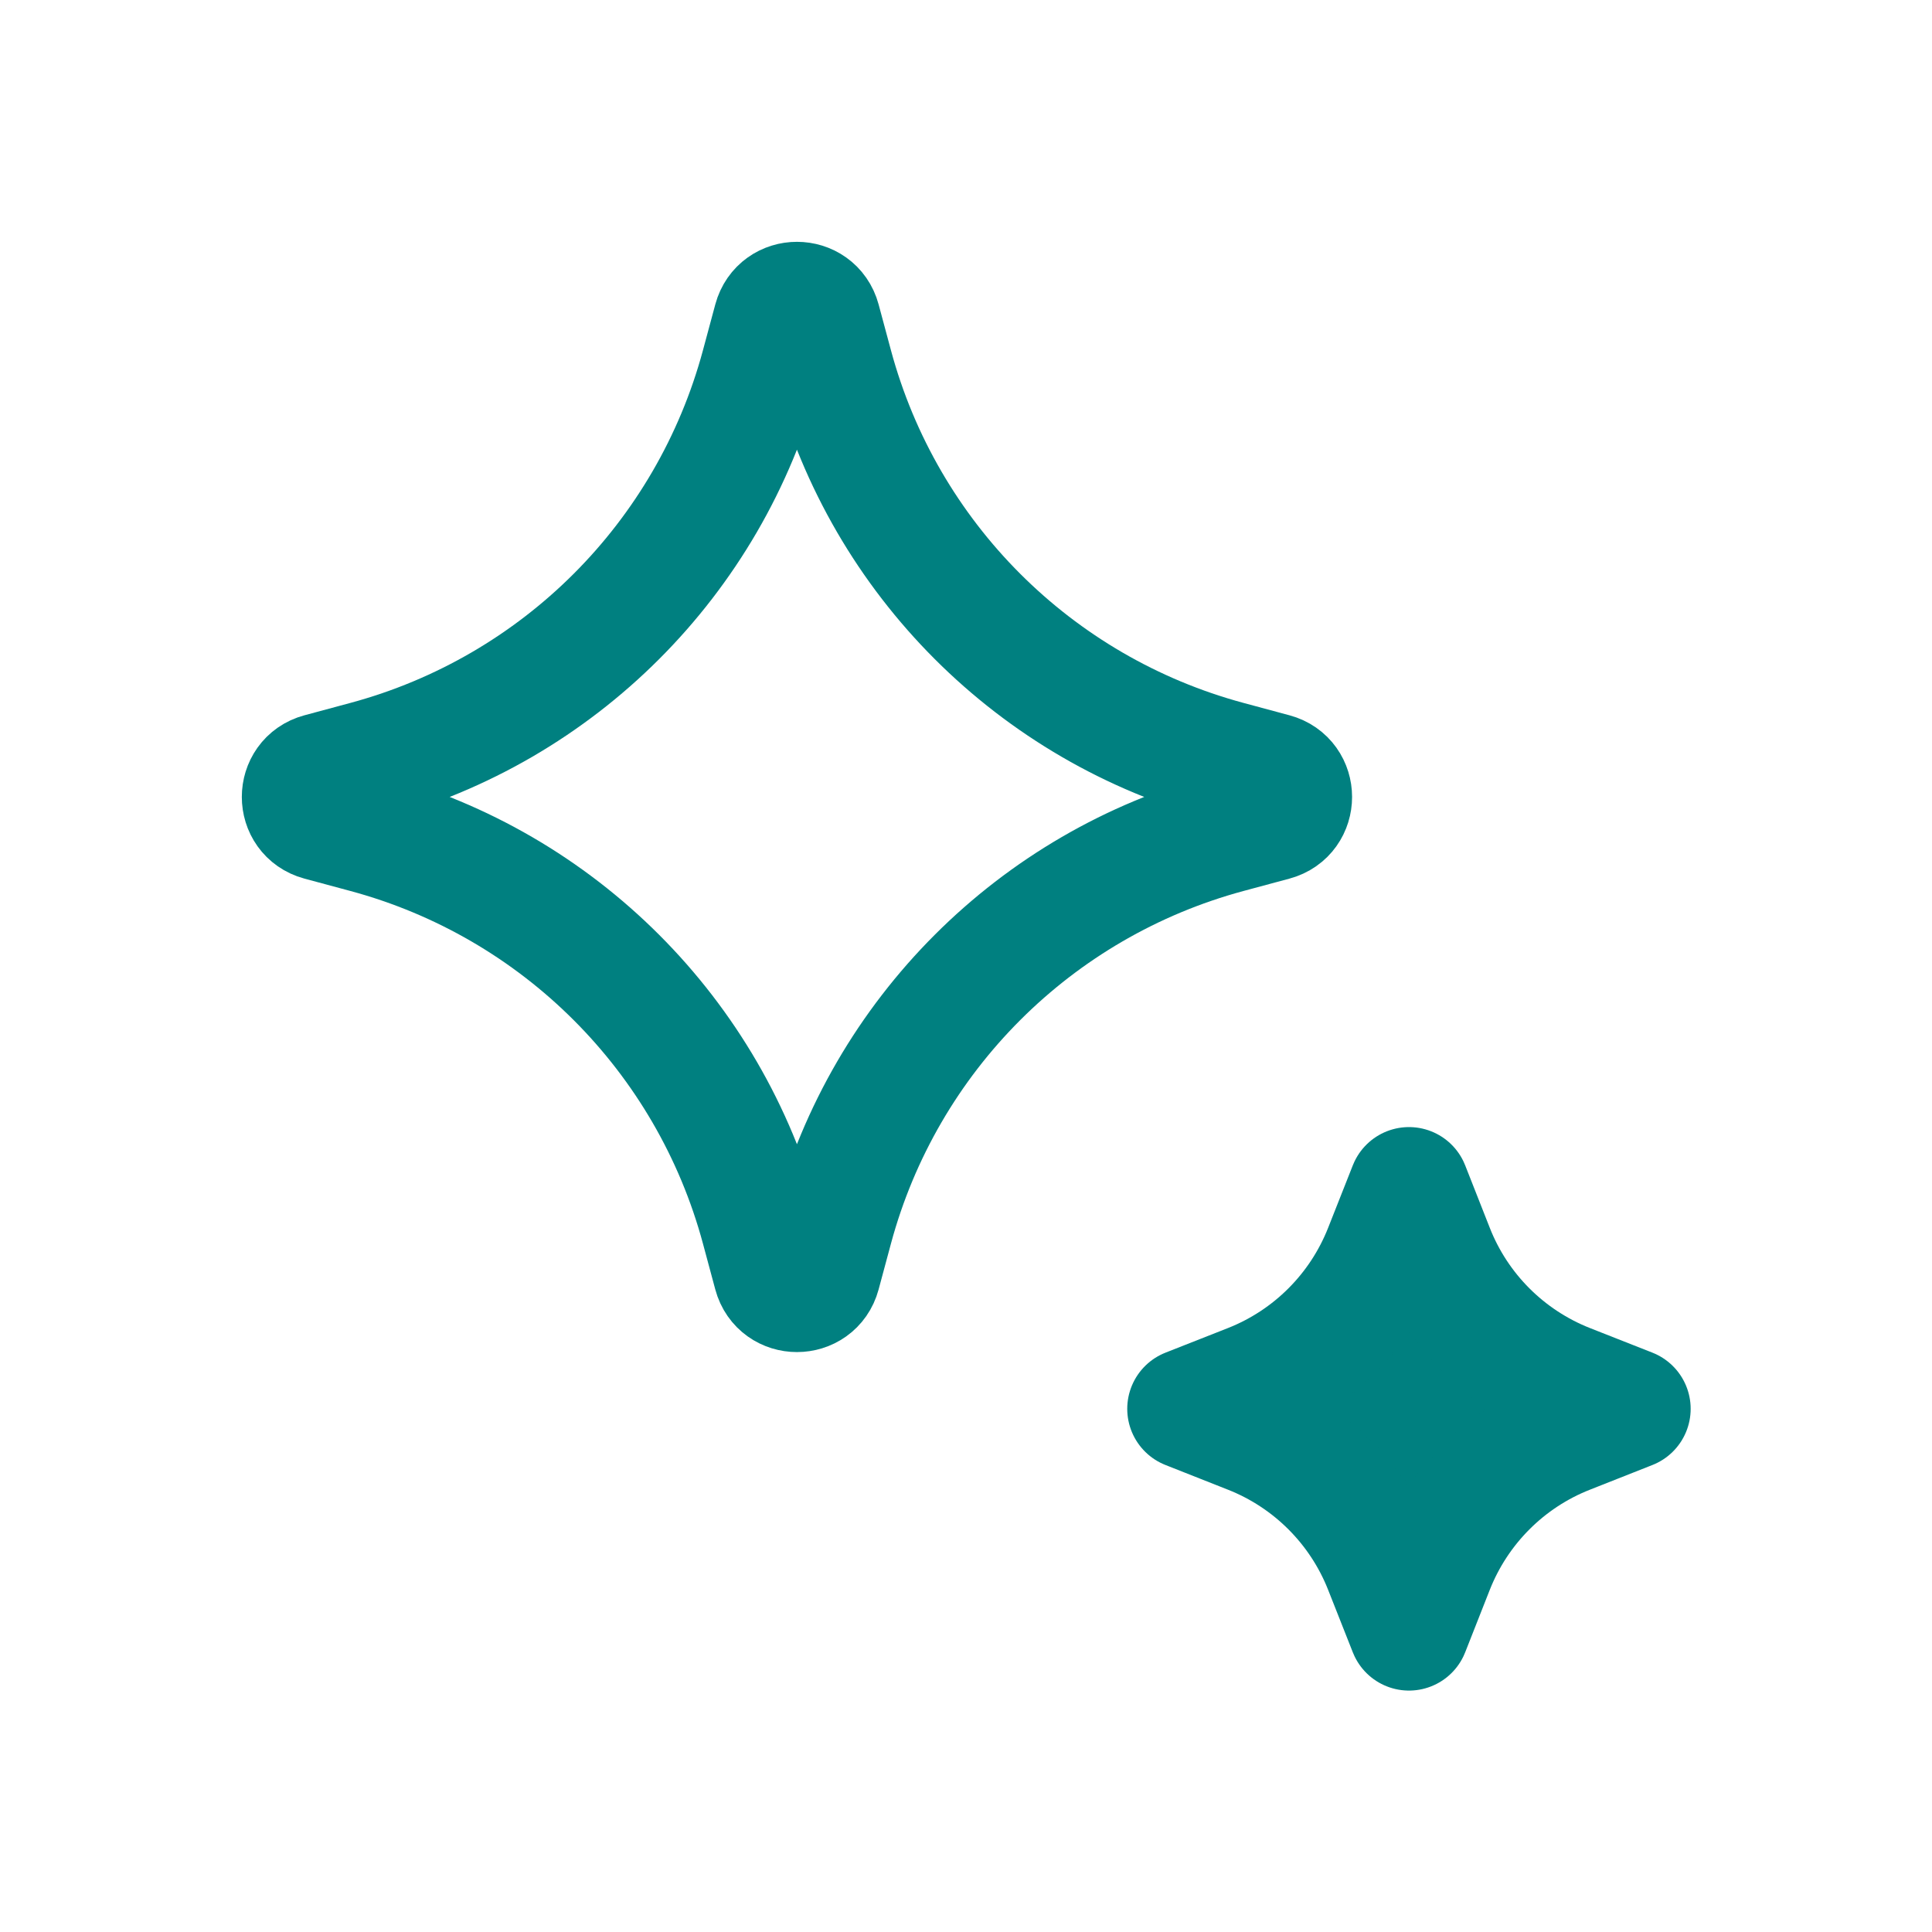
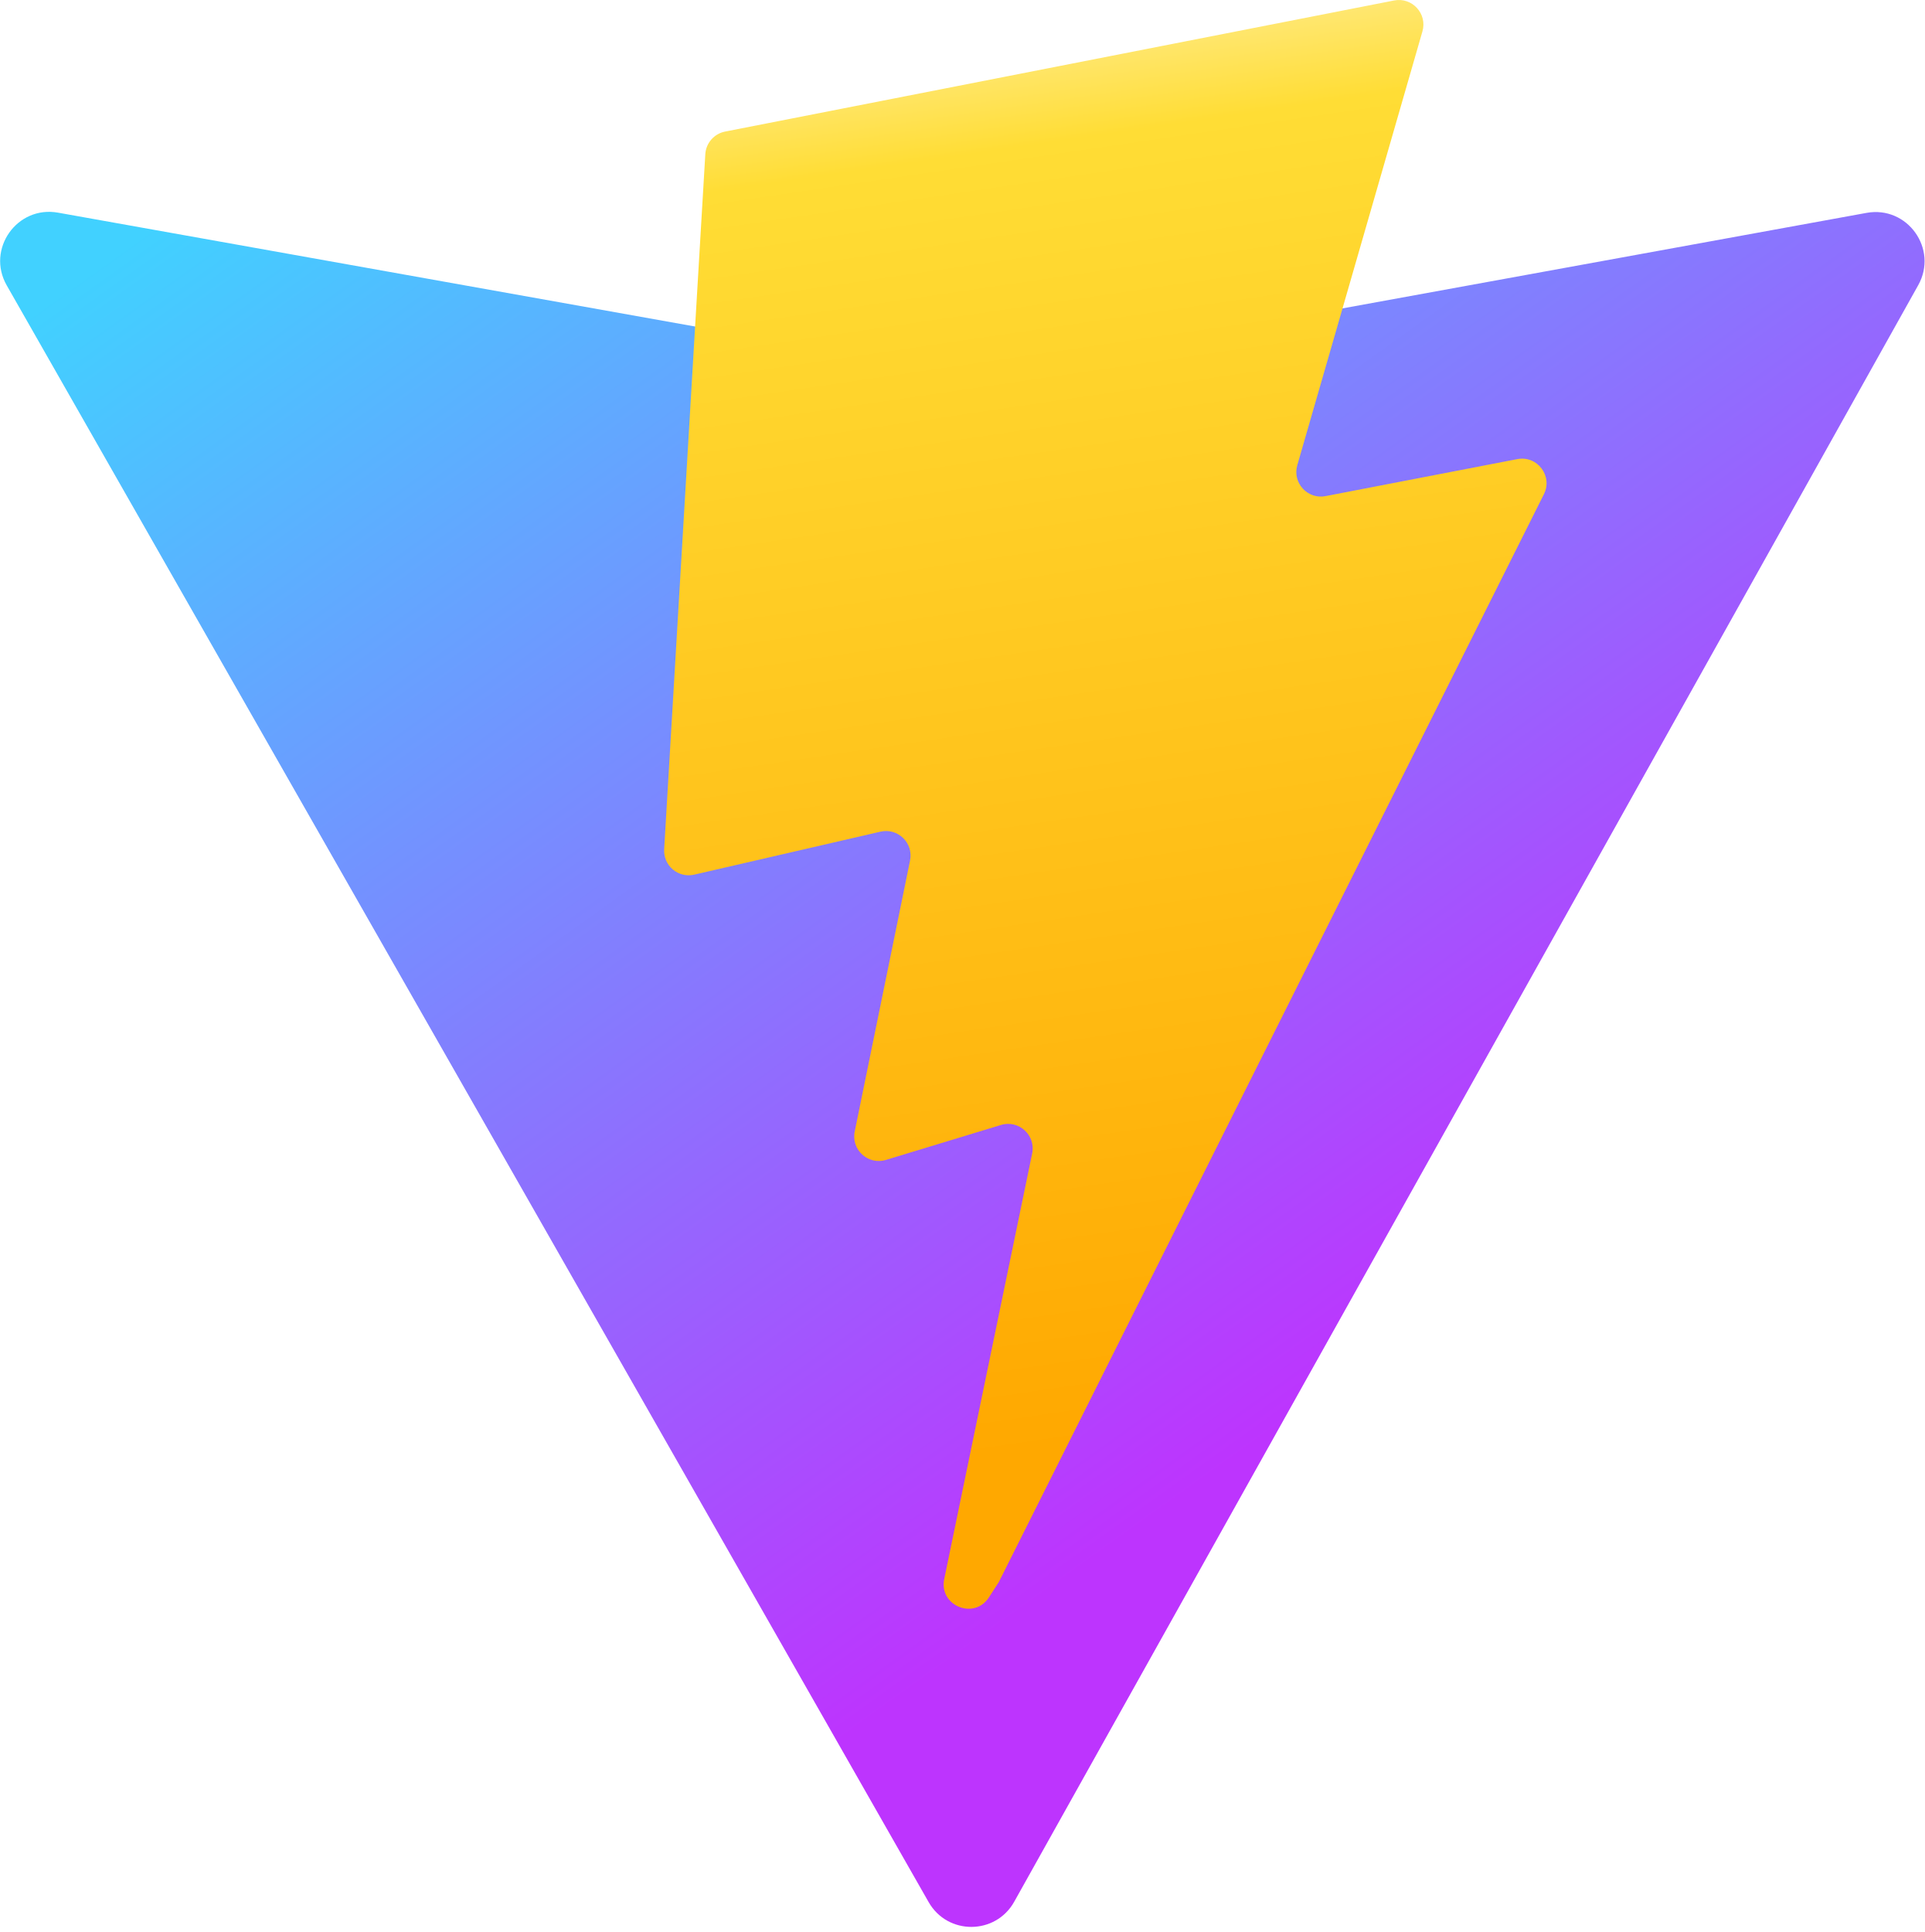
- <svg xmlns="http://www.w3.org/2000/svg" width="512" height="512" viewBox="0 0 24 24" fill="#008080">
-   <g fill="none" stroke="#008080" stroke-linejoin="round" stroke-width="1.5">
-     <path fill="#008080" d="m17.503 14.751l.306.777c.3.763.904 1.366 1.666 1.667l.777.306l-.777.307c-.762.3-1.365.904-1.666 1.666l-.306.777l-.307-.777a2.96 2.96 0 0 0-1.666-1.666l-.777-.307l.777-.306a2.96 2.96 0 0 0 1.666-1.667z" />
-     <path d="M9.61 3.976c.08-.296.5-.296.58 0l.154.572a6.96 6.96 0 0 0 4.908 4.908l.572.154c.296.08.296.5 0 .58l-.572.154a6.96 6.96 0 0 0-4.908 4.908l-.154.572c-.08.296-.5.296-.58 0l-.154-.572a6.96 6.96 0 0 0-4.908-4.908l-.572-.154c-.296-.08-.296-.5 0-.58l.572-.154a6.96 6.96 0 0 0 4.908-4.908z" />
-   </g>
+ <svg xmlns="http://www.w3.org/2000/svg" aria-hidden="true" role="img" class="iconify iconify--logos" width="31.88" height="32" preserveAspectRatio="xMidYMid meet" viewBox="0 0 256 257">
+   <defs>
+     <linearGradient id="IconifyId1813088fe1fbc01fb466" x1="-.828%" x2="57.636%" y1="7.652%" y2="78.411%">
+       <stop offset="0%" stop-color="#41D1FF" />
+       <stop offset="100%" stop-color="#BD34FE" />
+     </linearGradient>
+     <linearGradient id="IconifyId1813088fe1fbc01fb467" x1="43.376%" x2="50.316%" y1="2.242%" y2="89.03%">
+       <stop offset="0%" stop-color="#FFEA83" />
+       <stop offset="8.333%" stop-color="#FFDD35" />
+       <stop offset="100%" stop-color="#FFA800" />
+     </linearGradient>
+   </defs>
+   <path fill="url(#IconifyId1813088fe1fbc01fb466)" d="M255.153 37.938L134.897 252.976c-2.483 4.44-8.862 4.466-11.382.048L.875 37.958c-2.746-4.814 1.371-10.646 6.827-9.67l120.385 21.517a6.537 6.537 0 0 0 2.322-.004l117.867-21.483c5.438-.991 9.574 4.796 6.877 9.62Z" />
+   <path fill="url(#IconifyId1813088fe1fbc01fb467)" d="M185.432.063L96.44 17.501a3.268 3.268 0 0 0-2.634 3.014l-5.474 92.456a3.268 3.268 0 0 0 3.997 3.378l24.777-5.718c2.318-.535 4.413 1.507 3.936 3.838l-7.361 36.047c-.495 2.426 1.782 4.5 4.151 3.78l15.304-4.649c2.372-.72 4.652 1.36 4.15 3.788l-11.698 56.621c-.732 3.542 3.979 5.473 5.943 2.437l1.313-2.028l72.516-144.72c1.215-2.423-.88-5.186-3.54-4.672l-25.505 4.922c-2.396.462-4.435-1.77-3.759-4.114l16.646-57.705c.677-2.35-1.37-4.583-3.769-4.113Z" />
</svg>
